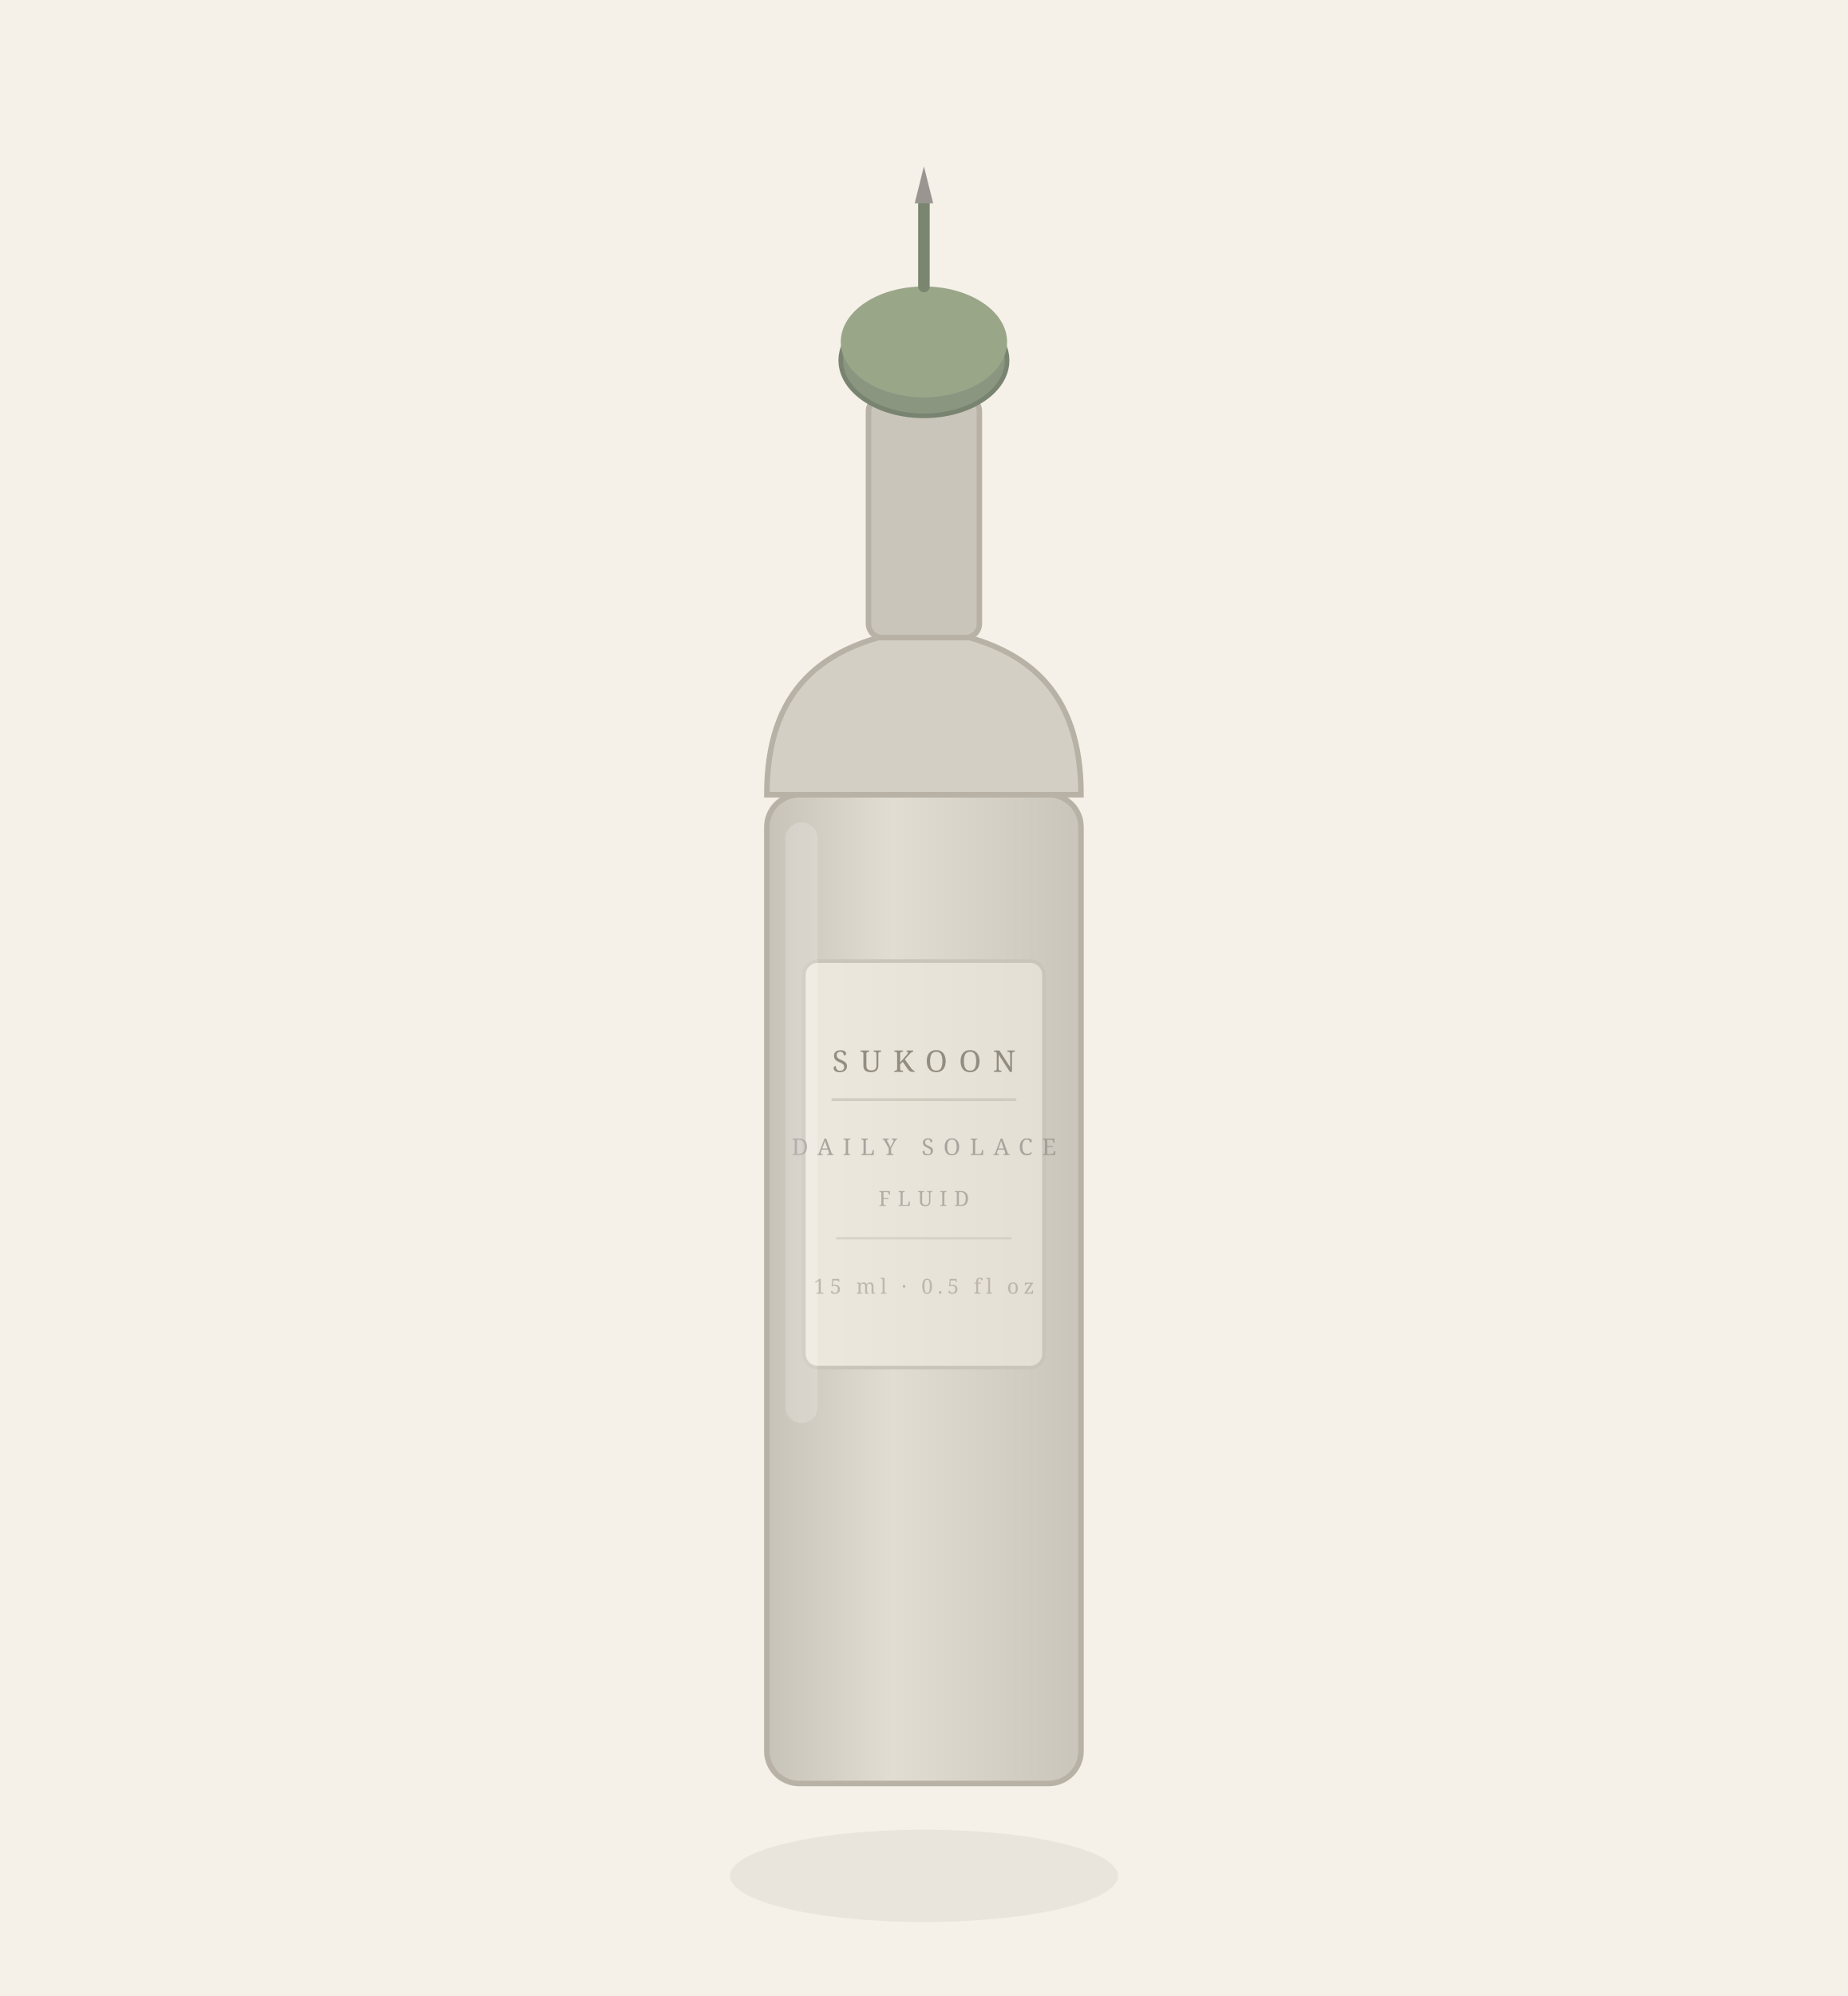
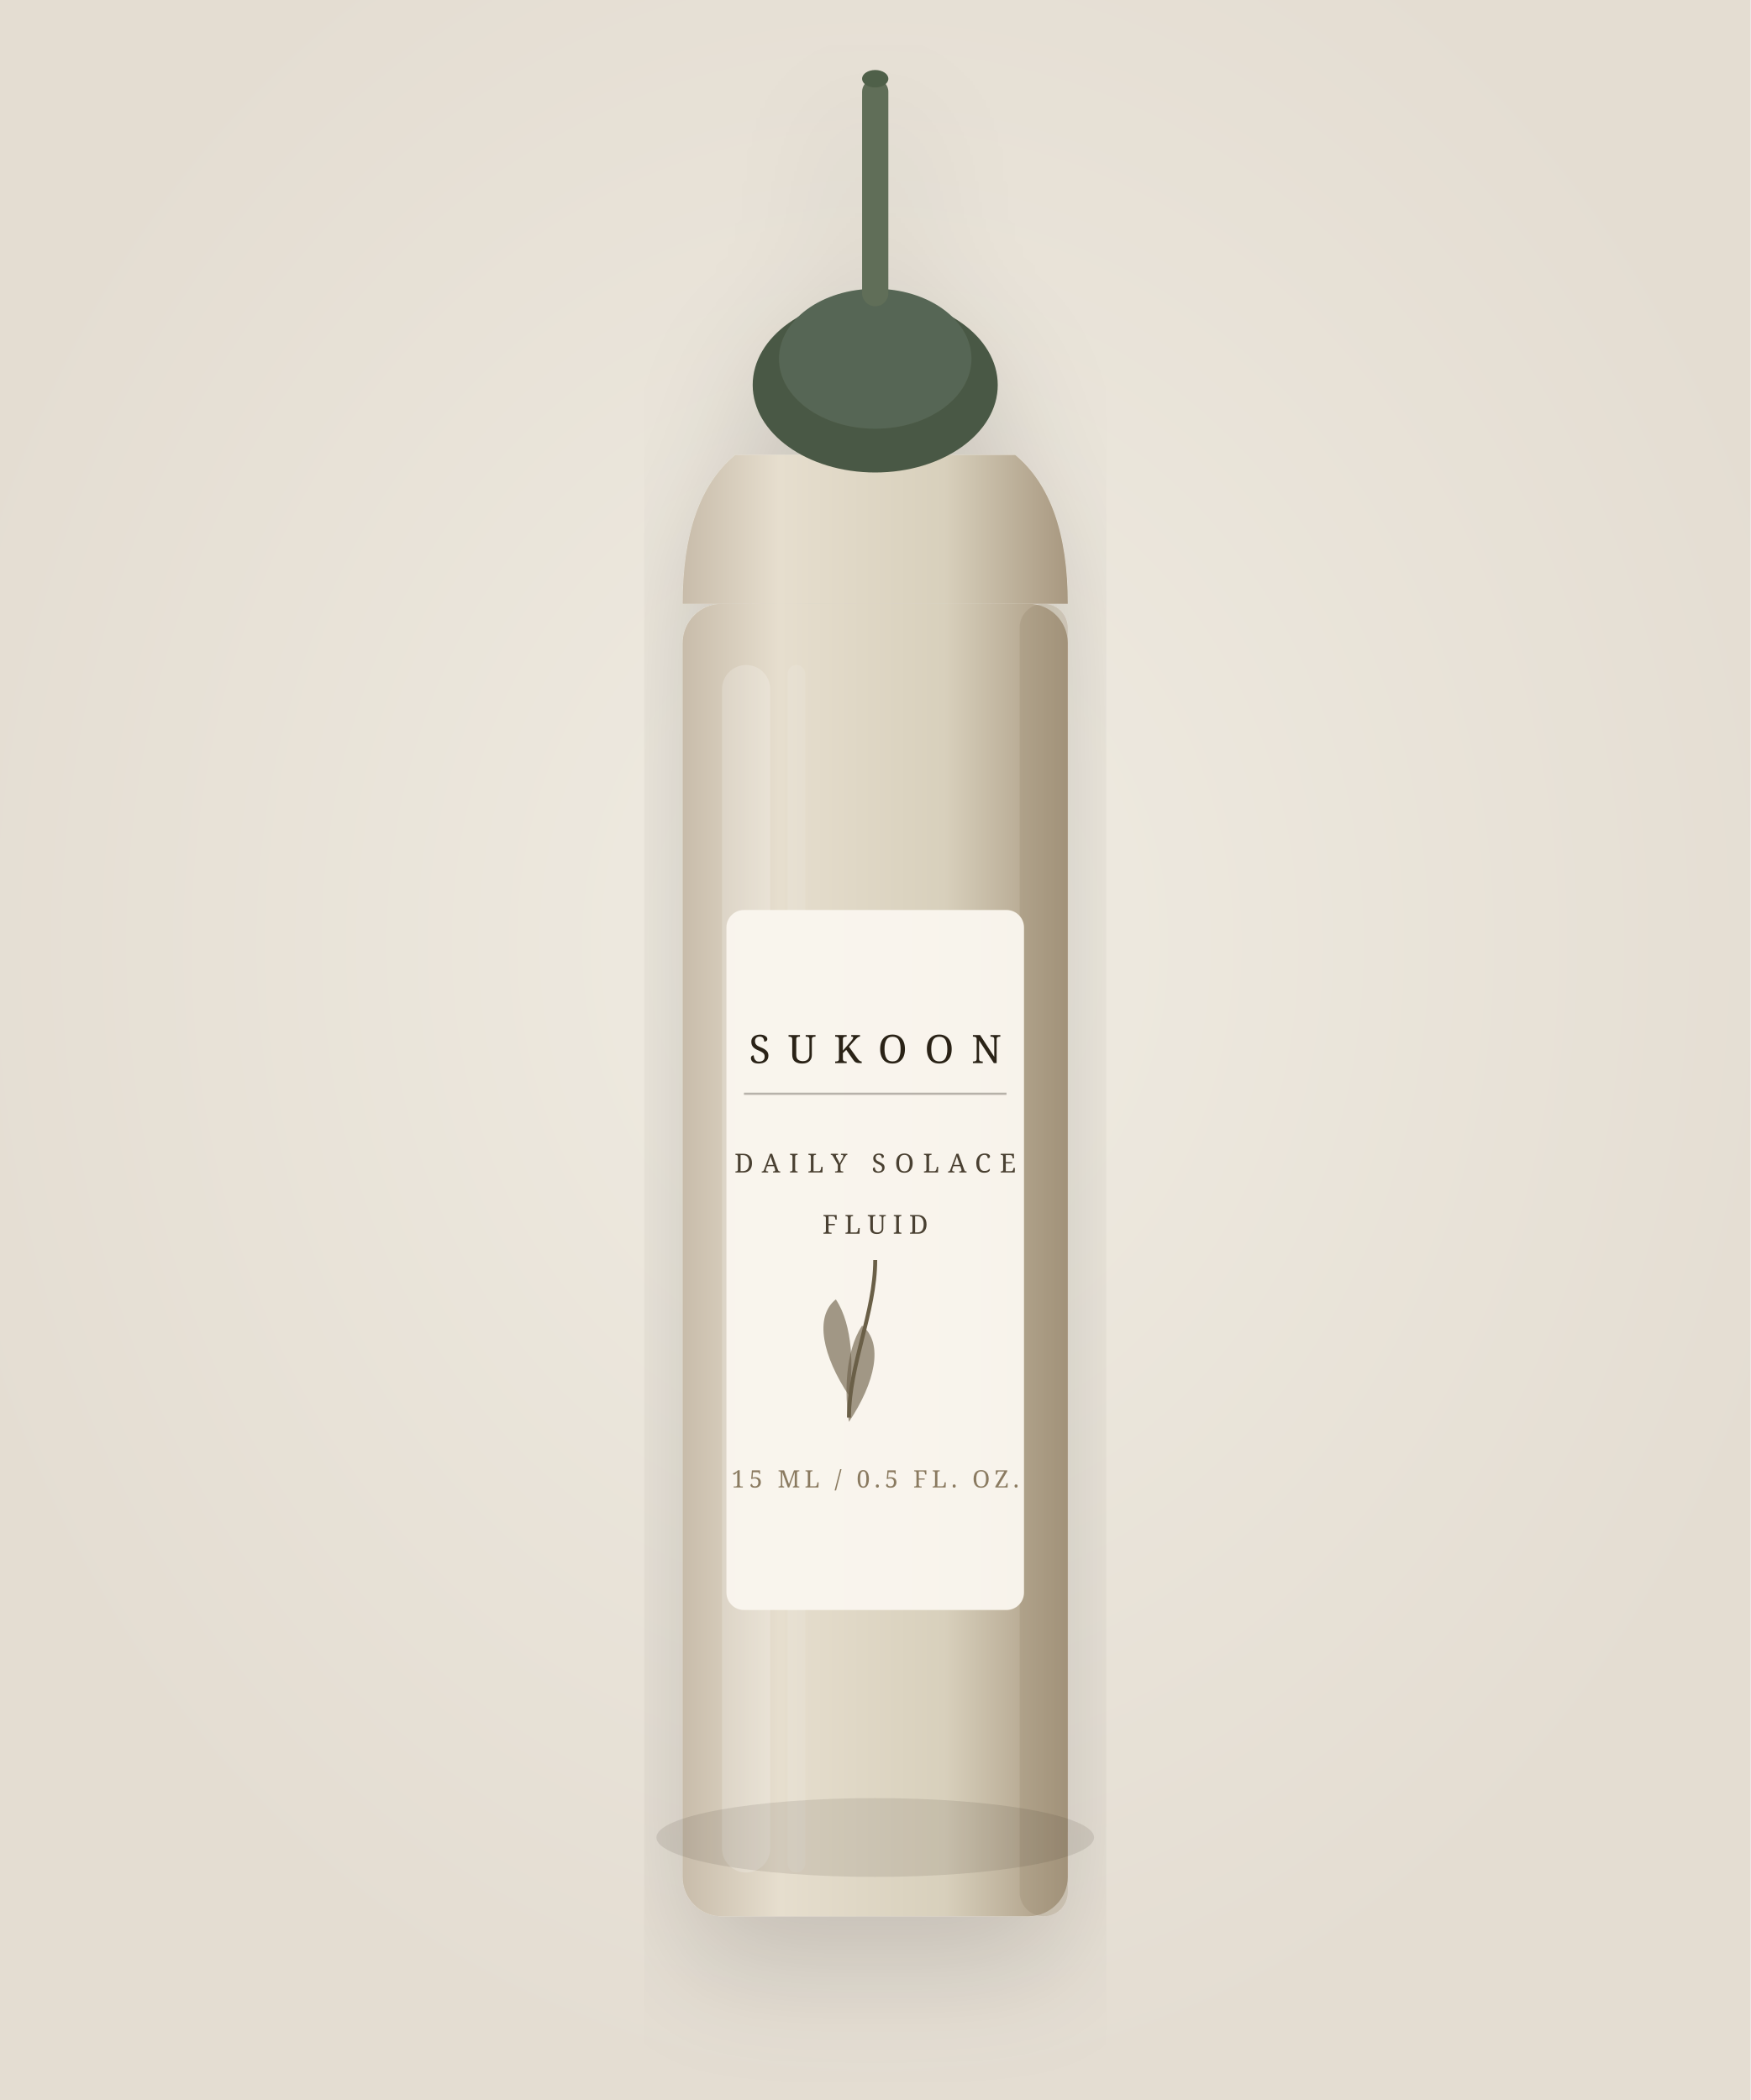
- <svg xmlns="http://www.w3.org/2000/svg" viewBox="0 0 400 432" preserveAspectRatio="xMidYMid meet">
+ <svg xmlns="http://www.w3.org/2000/svg" viewBox="0 0 400 480" preserveAspectRatio="xMidYMid meet">
  <defs>
-     <linearGradient id="bottleGrad" x1="0" y1="0" x2="1" y2="0">
-       <stop offset="0%" stop-color="#c8c3b8" />
-       <stop offset="40%" stop-color="#e2ddd2" />
-       <stop offset="100%" stop-color="#cac5ba" />
+     <radialGradient id="bg" cx="50%" cy="45%" r="55%">
+       <stop offset="0%" stop-color="#f0ece2" />
+       <stop offset="100%" stop-color="#e4ddd2" />
+     </radialGradient>
+     <linearGradient id="btl" x1="0" y1="0" x2="1" y2="0">
+       <stop offset="0%" stop-color="#c8bcaa" />
+       <stop offset="25%" stop-color="#e6dece" />
+       <stop offset="68%" stop-color="#d8d0bc" />
+       <stop offset="100%" stop-color="#a89880" />
    </linearGradient>
-     <linearGradient id="labelGrad" x1="0" y1="0" x2="1" y2="0">
-       <stop offset="0%" stop-color="#ede8dd" />
-       <stop offset="100%" stop-color="#e4dfd4" />
-     </linearGradient>
+     <filter id="drop">
+       <feDropShadow dx="0" dy="10" stdDeviation="14" flood-color="#1a120a" flood-opacity="0.16" />
+     </filter>
  </defs>
-   <rect width="400" height="432" fill="#f5f1e9" />
-   <ellipse cx="200" cy="406" rx="42" ry="10" fill="#b8b2a8" opacity="0.2" />
-   <rect x="166" y="172" width="68" height="214" rx="7" fill="url(#bottleGrad)" stroke="#b8b2a6" stroke-width="1.2" />
-   <path d="M166 172 C166 150 177 139 200 136 C223 139 234 150 234 172Z" fill="#d4cfc5" stroke="#b8b2a6" stroke-width="1.2" />
-   <rect x="188" y="86" width="24" height="52" rx="3" fill="#cac5bb" stroke="#b8b2a6" stroke-width="1.2" />
-   <ellipse cx="200" cy="78" rx="18" ry="12" fill="#8a9680" stroke="#788470" stroke-width="1" />
-   <ellipse cx="200" cy="74" rx="18" ry="12" fill="#9aa688" />
-   <line x1="200" y1="62" x2="200" y2="44" stroke="#7a8670" stroke-width="2.5" stroke-linecap="round" />
-   <path d="M198 44 L200 36 L202 44Z" fill="#9a9590" />
-   <rect x="174" y="208" width="52" height="88" rx="3" fill="url(#labelGrad)" stroke="#cac5ba" stroke-width="0.8" />
-   <text x="200" y="232" text-anchor="middle" font-family="Georgia,serif" font-size="6.5" fill="#8a8478" letter-spacing="2.5" opacity="0.9">SUKOON</text>
-   <line x1="180" y1="238" x2="220" y2="238" stroke="#cac5ba" stroke-width="0.6" opacity="0.8" />
-   <text x="200" y="250" text-anchor="middle" font-family="Georgia,serif" font-size="5" fill="#9a9490" letter-spacing="2" opacity="0.8">DAILY SOLACE</text>
-   <text x="200" y="261" text-anchor="middle" font-family="Georgia,serif" font-size="4.5" fill="#9a9490" letter-spacing="1.5" opacity="0.7">FLUID</text>
-   <line x1="181" y1="268" x2="219" y2="268" stroke="#cac5ba" stroke-width="0.5" opacity="0.6" />
-   <text x="200" y="280" text-anchor="middle" font-family="Georgia,serif" font-size="4.5" fill="#aaa49a" letter-spacing="1" opacity="0.7">15 ml · 0.5 fl oz</text>
-   <rect x="170" y="178" width="7" height="130" rx="3.5" fill="white" opacity="0.18" />
+   <rect width="400" height="480" fill="url(#bg)" />
+   <g filter="url(#drop)" transform="translate(156, 60)">
+     <rect x="0" y="78" width="88" height="300" rx="9" fill="url(#btl)" />
+     <rect x="9" y="92" width="11" height="276" rx="5.5" fill="white" opacity="0.2" />
+     <rect x="24" y="92" width="4" height="276" rx="2" fill="white" opacity="0.09" />
+     <rect x="77" y="78" width="11" height="300" rx="5.5" fill="#907e66" opacity="0.26" />
+     <path d="M0 78 Q0 54 12 44 L76 44 Q88 54 88 78Z" fill="url(#btl)" />
+     <ellipse cx="44" cy="28" rx="28" ry="20" fill="#4a5844" />
+     <ellipse cx="44" cy="22" rx="22" ry="16" fill="#566654" />
+     <rect x="41" y="-42" width="6" height="52" rx="3" fill="#606e58" />
+     <ellipse cx="44" cy="-42" rx="3" ry="2" fill="#506048" />
+     <rect x="10" y="148" width="68" height="160" rx="4" fill="#faf6ee" opacity="0.96" />
+     <text x="44" y="183" font-family="Georgia,serif" font-size="9" fill="#2a2418" text-anchor="middle" letter-spacing="4">SUKOON</text>
+     <line x1="14" y1="190" x2="74" y2="190" stroke="#2a2418" stroke-width="0.5" opacity="0.32" />
+     <text x="44" y="208" font-family="Georgia,serif" font-size="6" fill="#4a4030" text-anchor="middle" letter-spacing="2">DAILY SOLACE</text>
+     <text x="44" y="222" font-family="Georgia,serif" font-size="6" fill="#4a4030" text-anchor="middle" letter-spacing="1.5">FLUID</text>
+     <path d="M38 264 C38 252 44 240 44 228" stroke="#6a5e46" stroke-width="0.9" fill="none" />
+     <path d="M38 259 C32 250 30 241 35 237 C39 243 39 253 38 259Z" fill="#6a5e46" opacity="0.62" />
+     <path d="M38 265 C44 256 46 247 41 243 C37 249 37 259 38 265Z" fill="#6a5e46" opacity="0.62" />
+     <text x="44" y="280" font-family="Georgia,serif" font-size="5.5" fill="#8a7a60" text-anchor="middle" letter-spacing="1">15 ML / 0.5 FL. OZ.</text>
+   </g>
+   <ellipse cx="200" cy="420" rx="50" ry="9" fill="#1a120a" opacity="0.1" />
</svg>
